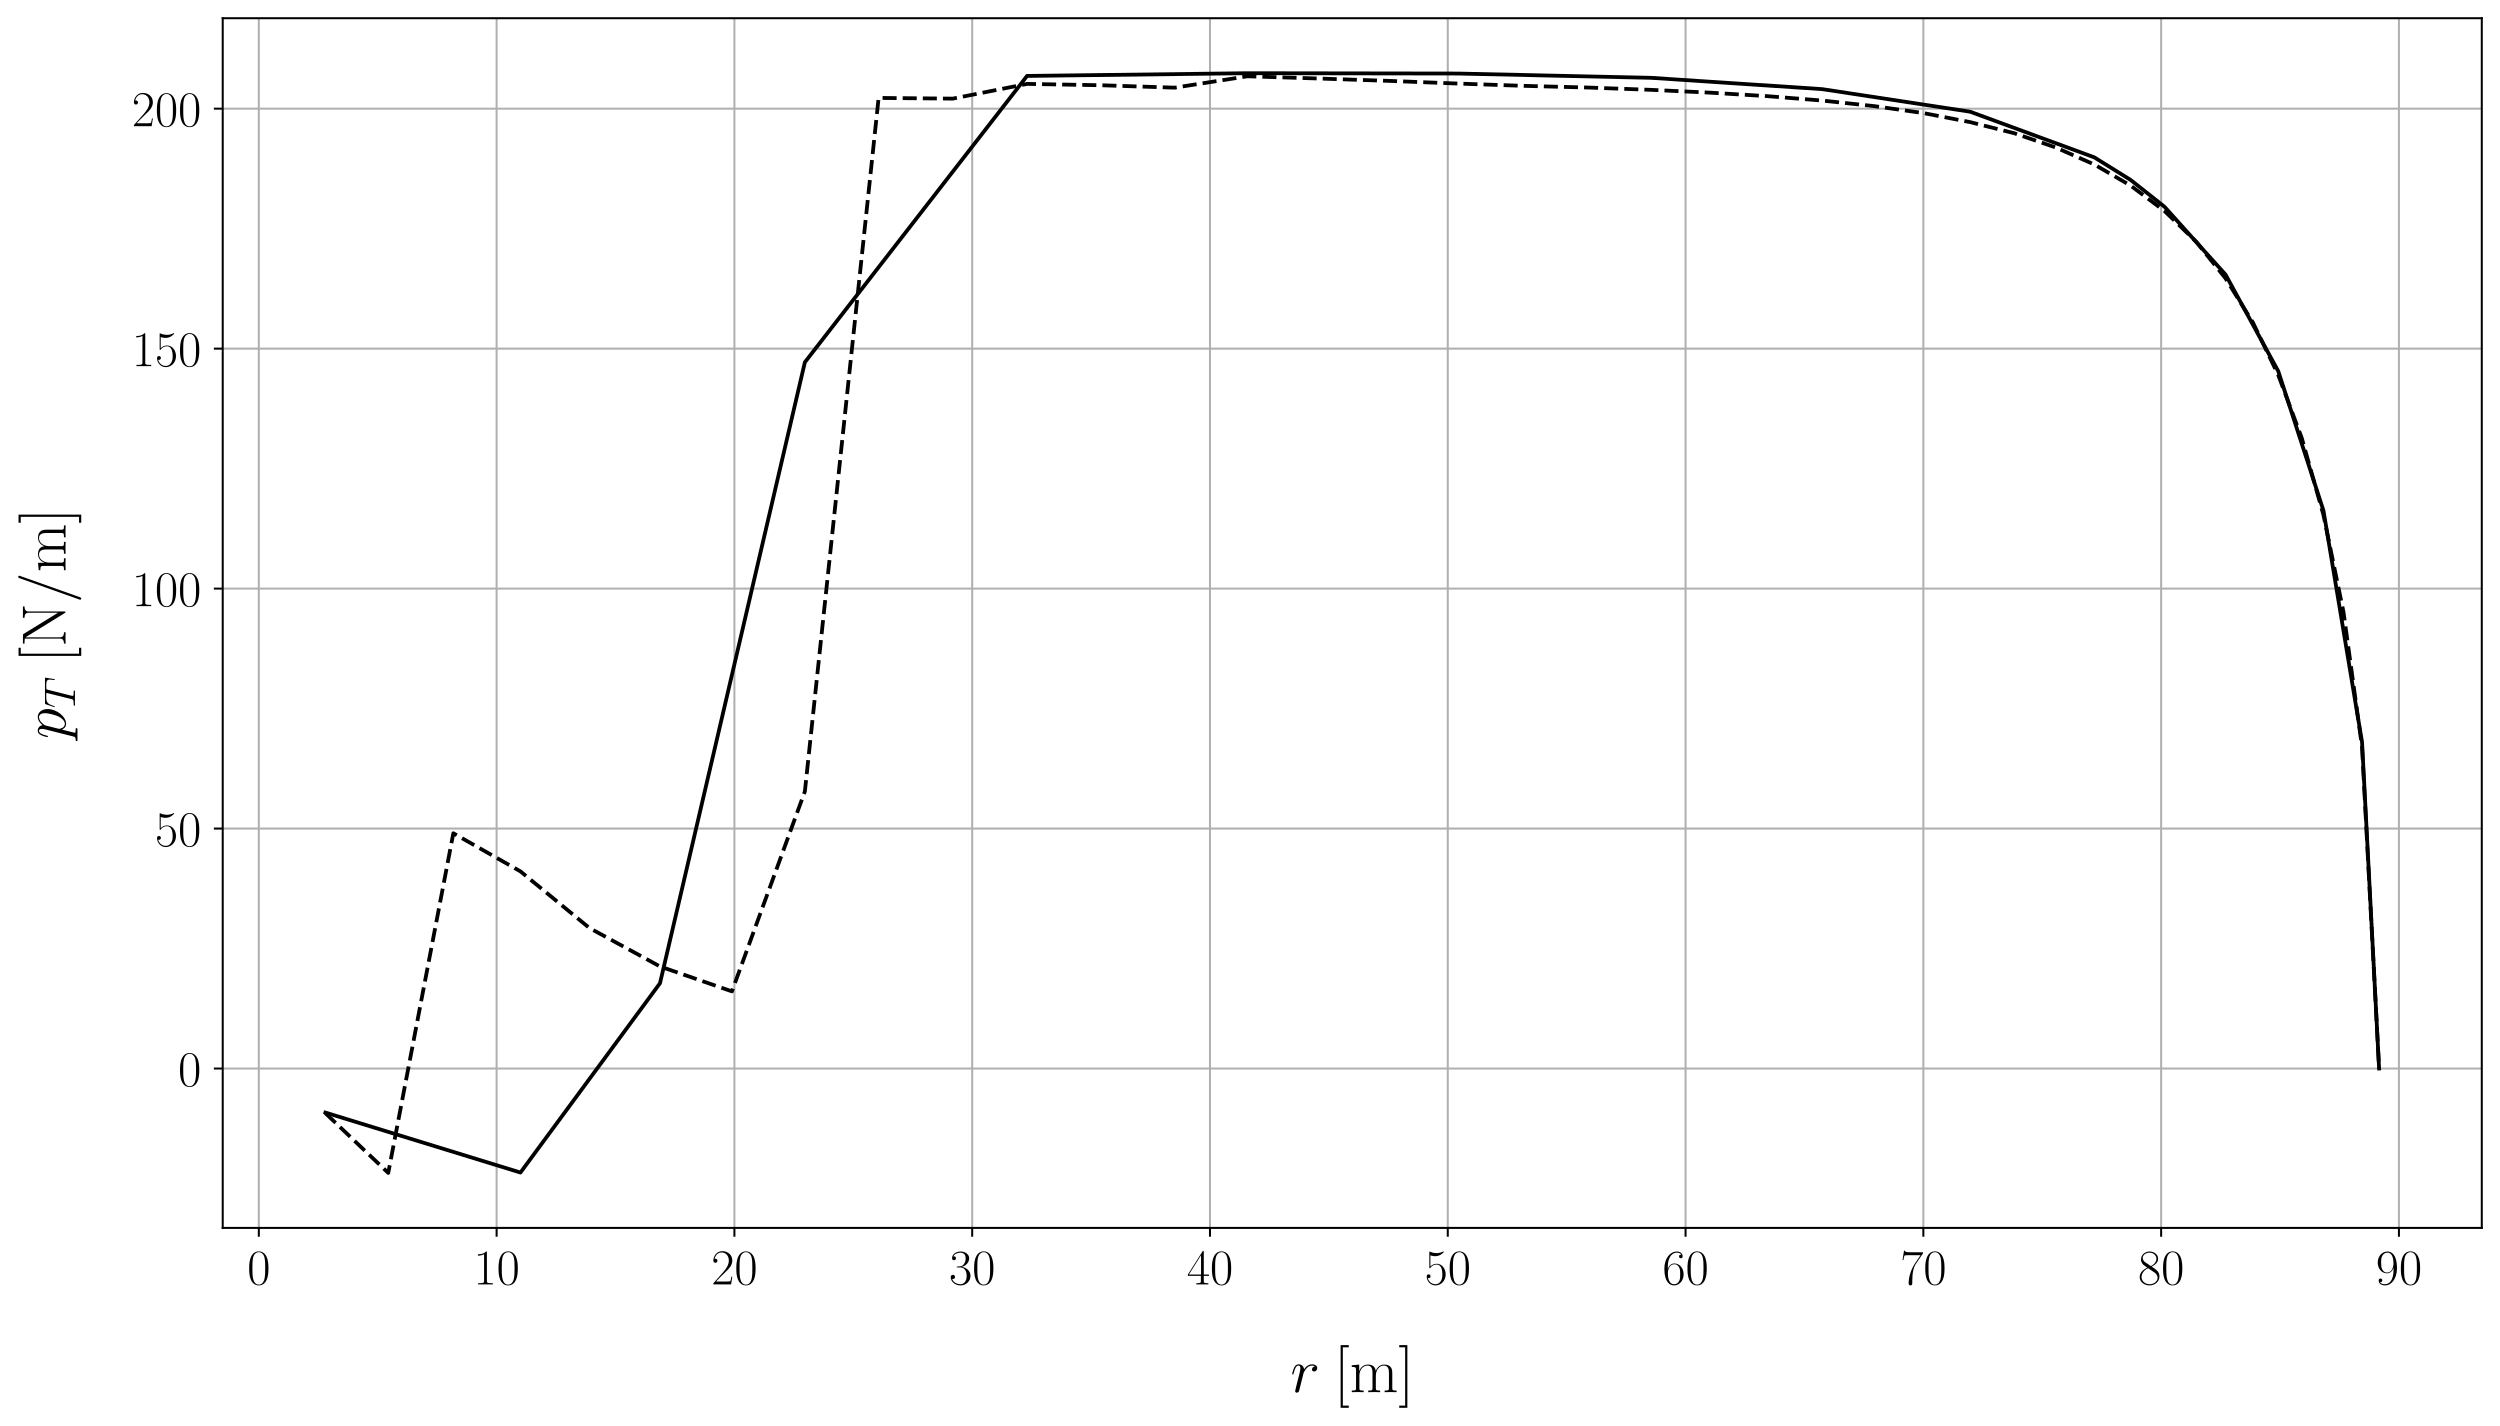
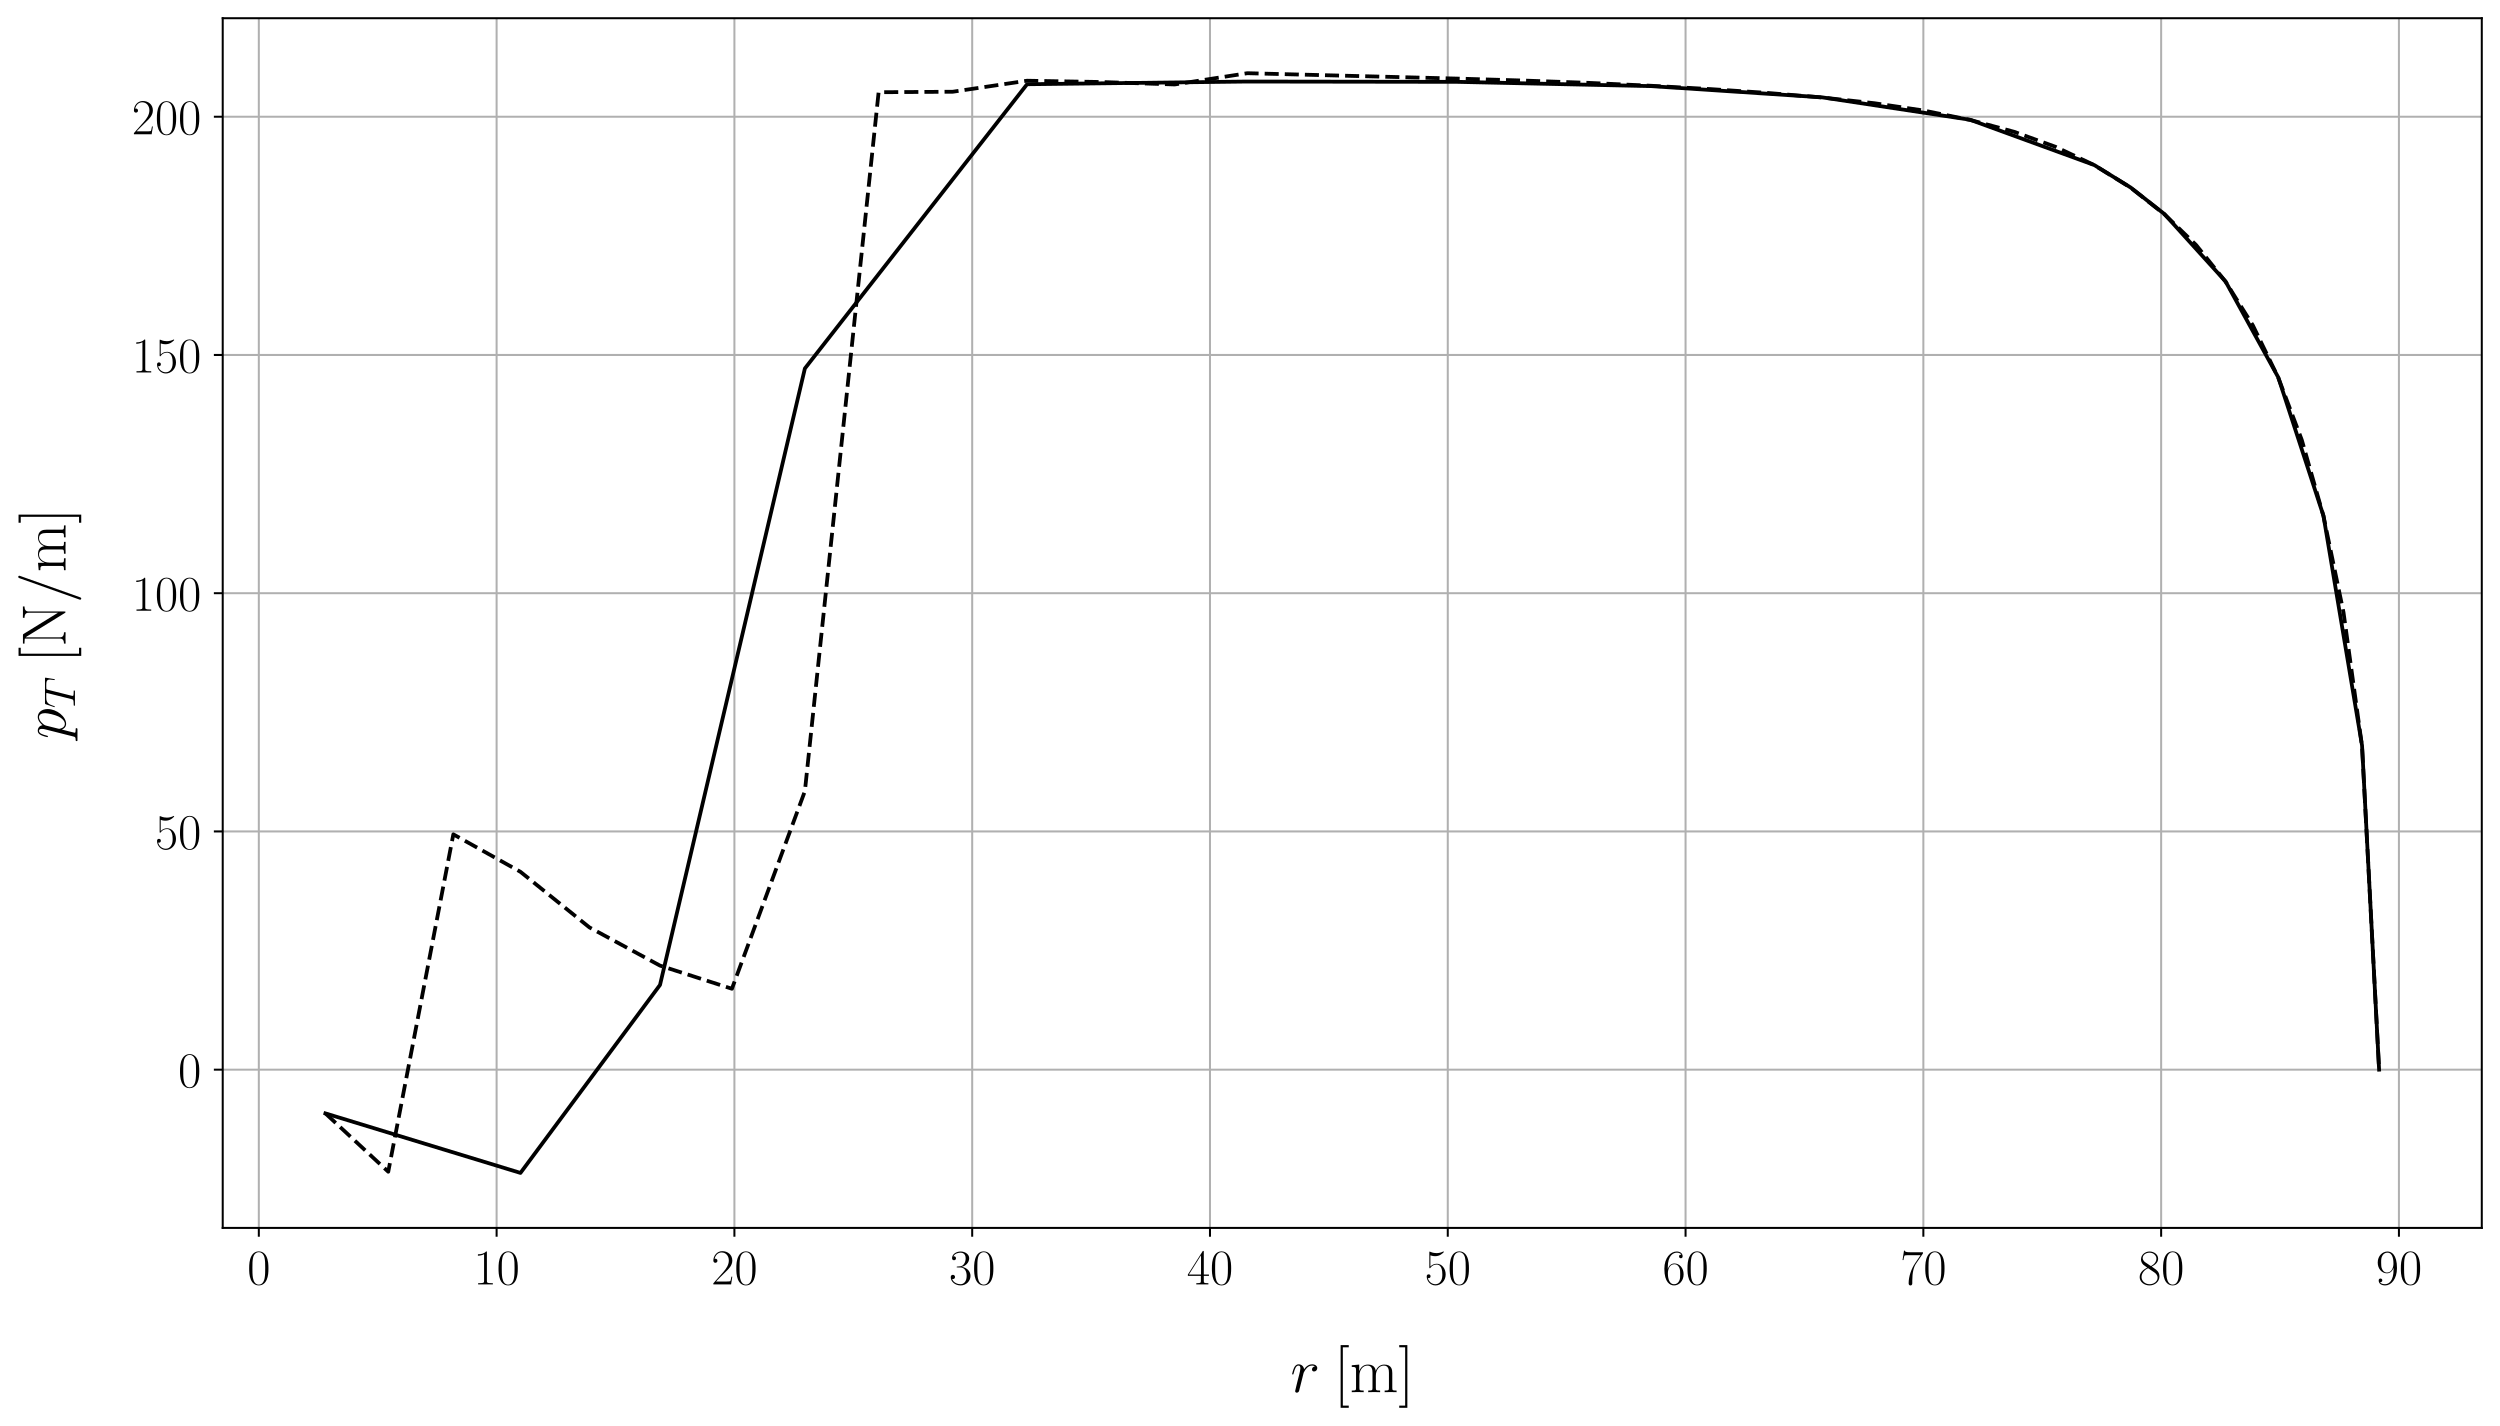
<svg xmlns="http://www.w3.org/2000/svg" xmlns:xlink="http://www.w3.org/1999/xlink" width="988.021pt" height="563.556pt" viewBox="0 0 988.021 563.556" version="1.1">
  <defs>
    <style type="text/css">*{stroke-linejoin: round; stroke-linecap: butt}</style>
  </defs>
  <g id="figure_1">
    <g id="patch_1">
      <path d="M 0 563.556  L 988.021 563.556  L 988.021 0  L 0 0  z " style="fill: #ffffff" />
    </g>
    <g id="axes_1">
      <g id="patch_2">
        <path d="M 88.021 485.28  L 980.821 485.28  L 980.821 7.2  L 88.021 7.2  z " style="fill: #ffffff" />
      </g>
      <g id="matplotlib.axis_1">
        <g id="xtick_1">
          <g id="line2d_1">
-             <path d="M 102.289 485.28  L 102.289 7.2  " clip-path="url(#p0028f7ce70)" style="fill: none; stroke: #b0b0b0; stroke-width: 0.8; stroke-linecap: square" />
+             <path d="M 102.289 485.28  L 102.289 7.2  " clip-path="url(#pe5349bceb3)" style="fill: none; stroke: #b0b0b0; stroke-width: 0.8; stroke-linecap: square" />
          </g>
          <g id="line2d_2">
            <defs>
-               <path id="me89c947484" d="M 0 0  L 0 3.5  " style="stroke: #000000; stroke-width: 0.8" />
+               <path id="m2ca083100b" d="M 0 0  L 0 3.5  " style="stroke: #000000; stroke-width: 0.8" />
            </defs>
            <g>
-               <use xlink:href="#me89c947484" x="102.289" y="485.28" style="stroke: #000000; stroke-width: 0.8" />
+               <use xlink:href="#m2ca083100b" x="102.289" y="485.28" style="stroke: #000000; stroke-width: 0.8" />
            </g>
          </g>
          <g id="text_1">
            <g transform="translate(97.72027 507.617) scale(0.2 -0.2)">
              <defs>
                <path id="CMR17-30" d="M 2688 2025  C 2688 2416 2682 3080 2413 3591  C 2176 4039 1798 4198 1466 4198  C 1158 4198 768 4058 525 3597  C 269 3118 243 2524 243 2025  C 243 1661 250 1106 448 619  C 723 -39 1216 -128 1466 -128  C 1760 -128 2208 -7 2470 600  C 2662 1042 2688 1559 2688 2025  z M 1466 -26  C 1056 -26 813 325 723 812  C 653 1188 653 1738 653 2096  C 653 2588 653 2997 736 3387  C 858 3929 1216 4096 1466 4096  C 1728 4096 2067 3923 2189 3400  C 2272 3036 2278 2607 2278 2096  C 2278 1680 2278 1169 2202 792  C 2067 95 1690 -26 1466 -26  z " transform="scale(0.015625)" />
              </defs>
              <use xlink:href="#CMR17-30" transform="scale(0.996264)" />
            </g>
          </g>
        </g>
        <g id="xtick_2">
          <g id="line2d_3">
-             <path d="M 196.266 485.28  L 196.266 7.2  " clip-path="url(#p0028f7ce70)" style="fill: none; stroke: #b0b0b0; stroke-width: 0.8; stroke-linecap: square" />
+             <path d="M 196.266 485.28  L 196.266 7.2  " clip-path="url(#pe5349bceb3)" style="fill: none; stroke: #b0b0b0; stroke-width: 0.8; stroke-linecap: square" />
          </g>
          <g id="line2d_4">
            <g>
-               <use xlink:href="#me89c947484" x="196.266" y="485.28" style="stroke: #000000; stroke-width: 0.8" />
+               <use xlink:href="#m2ca083100b" x="196.266" y="485.28" style="stroke: #000000; stroke-width: 0.8" />
            </g>
          </g>
          <g id="text_2">
            <g transform="translate(187.1276 507.617) scale(0.2 -0.2)">
              <defs>
                <path id="CMR17-31" d="M 1702 4058  C 1702 4192 1696 4192 1606 4192  C 1357 3916 979 3827 621 3827  C 602 3827 570 3827 563 3808  C 557 3795 557 3782 557 3648  C 755 3648 1088 3686 1344 3839  L 1344 461  C 1344 236 1331 160 781 160  L 589 160  L 589 0  C 896 0 1216 0 1523 0  C 1830 0 2150 0 2458 0  L 2458 160  L 2266 160  C 1715 160 1702 230 1702 458  L 1702 4058  z " transform="scale(0.015625)" />
              </defs>
              <use xlink:href="#CMR17-31" transform="scale(0.996264)" />
              <use xlink:href="#CMR17-30" transform="translate(45.69048 0) scale(0.996264)" />
            </g>
          </g>
        </g>
        <g id="xtick_3">
          <g id="line2d_5">
-             <path d="M 290.242 485.28  L 290.242 7.2  " clip-path="url(#p0028f7ce70)" style="fill: none; stroke: #b0b0b0; stroke-width: 0.8; stroke-linecap: square" />
+             <path d="M 290.242 485.28  L 290.242 7.2  " clip-path="url(#pe5349bceb3)" style="fill: none; stroke: #b0b0b0; stroke-width: 0.8; stroke-linecap: square" />
          </g>
          <g id="line2d_6">
            <g>
-               <use xlink:href="#me89c947484" x="290.242" y="485.28" style="stroke: #000000; stroke-width: 0.8" />
+               <use xlink:href="#m2ca083100b" x="290.242" y="485.28" style="stroke: #000000; stroke-width: 0.8" />
            </g>
          </g>
          <g id="text_3">
            <g transform="translate(281.104 507.617) scale(0.2 -0.2)">
              <defs>
                <path id="CMR17-32" d="M 2669 989  L 2554 989  C 2490 536 2438 459 2413 420  C 2381 369 1920 369 1830 369  L 602 369  C 832 619 1280 1072 1824 1597  C 2214 1967 2669 2402 2669 3035  C 2669 3790 2067 4224 1395 4224  C 691 4224 262 3604 262 3030  C 262 2780 448 2748 525 2748  C 589 2748 781 2787 781 3010  C 781 3207 614 3264 525 3264  C 486 3264 448 3258 422 3245  C 544 3790 915 4058 1306 4058  C 1862 4058 2227 3617 2227 3035  C 2227 2479 1901 2000 1536 1584  L 262 146  L 262 0  L 2515 0  L 2669 989  z " transform="scale(0.015625)" />
              </defs>
              <use xlink:href="#CMR17-32" transform="scale(0.996264)" />
              <use xlink:href="#CMR17-30" transform="translate(45.69048 0) scale(0.996264)" />
            </g>
          </g>
        </g>
        <g id="xtick_4">
          <g id="line2d_7">
-             <path d="M 384.218 485.28  L 384.218 7.2  " clip-path="url(#p0028f7ce70)" style="fill: none; stroke: #b0b0b0; stroke-width: 0.8; stroke-linecap: square" />
+             <path d="M 384.218 485.28  L 384.218 7.2  " clip-path="url(#pe5349bceb3)" style="fill: none; stroke: #b0b0b0; stroke-width: 0.8; stroke-linecap: square" />
          </g>
          <g id="line2d_8">
            <g>
-               <use xlink:href="#me89c947484" x="384.218" y="485.28" style="stroke: #000000; stroke-width: 0.8" />
+               <use xlink:href="#m2ca083100b" x="384.218" y="485.28" style="stroke: #000000; stroke-width: 0.8" />
            </g>
          </g>
          <g id="text_4">
            <g transform="translate(375.0804 507.617) scale(0.2 -0.2)">
              <defs>
                <path id="CMR17-33" d="M 1414 2157  C 1984 2157 2234 1662 2234 1090  C 2234 320 1824 25 1453 25  C 1114 25 563 194 390 693  C 422 680 454 680 486 680  C 640 680 755 782 755 948  C 755 1133 614 1216 486 1216  C 378 1216 211 1165 211 926  C 211 335 787 -128 1466 -128  C 2176 -128 2720 430 2720 1085  C 2720 1707 2208 2157 1600 2227  C 2086 2328 2554 2756 2554 3329  C 2554 3820 2048 4179 1472 4179  C 890 4179 378 3829 378 3329  C 378 3110 544 3072 627 3072  C 762 3072 877 3155 877 3321  C 877 3486 762 3569 627 3569  C 602 3569 570 3569 544 3557  C 730 3959 1235 4032 1459 4032  C 1683 4032 2106 3925 2106 3320  C 2106 3143 2080 2828 1862 2550  C 1670 2304 1453 2304 1242 2284  C 1210 2284 1062 2269 1037 2269  C 992 2263 966 2257 966 2208  C 966 2163 973 2157 1101 2157  L 1414 2157  z " transform="scale(0.015625)" />
              </defs>
              <use xlink:href="#CMR17-33" transform="scale(0.996264)" />
              <use xlink:href="#CMR17-30" transform="translate(45.69048 0) scale(0.996264)" />
            </g>
          </g>
        </g>
        <g id="xtick_5">
          <g id="line2d_9">
-             <path d="M 478.195 485.28  L 478.195 7.2  " clip-path="url(#p0028f7ce70)" style="fill: none; stroke: #b0b0b0; stroke-width: 0.8; stroke-linecap: square" />
+             <path d="M 478.195 485.28  L 478.195 7.2  " clip-path="url(#pe5349bceb3)" style="fill: none; stroke: #b0b0b0; stroke-width: 0.8; stroke-linecap: square" />
          </g>
          <g id="line2d_10">
            <g>
-               <use xlink:href="#me89c947484" x="478.195" y="485.28" style="stroke: #000000; stroke-width: 0.8" />
+               <use xlink:href="#m2ca083100b" x="478.195" y="485.28" style="stroke: #000000; stroke-width: 0.8" />
            </g>
          </g>
          <g id="text_5">
            <g transform="translate(469.0567 507.617) scale(0.2 -0.2)">
              <defs>
                <path id="CMR17-34" d="M 2150 4122  C 2150 4256 2144 4256 2029 4256  L 128 1254  L 128 1088  L 1779 1088  L 1779 457  C 1779 224 1766 160 1318 160  L 1197 160  L 1197 0  C 1402 0 1747 0 1965 0  C 2182 0 2528 0 2733 0  L 2733 160  L 2611 160  C 2163 160 2150 224 2150 457  L 2150 1088  L 2803 1088  L 2803 1254  L 2150 1254  L 2150 4122  z M 1798 3703  L 1798 1254  L 256 1254  L 1798 3703  z " transform="scale(0.015625)" />
              </defs>
              <use xlink:href="#CMR17-34" transform="scale(0.996264)" />
              <use xlink:href="#CMR17-30" transform="translate(45.69048 0) scale(0.996264)" />
            </g>
          </g>
        </g>
        <g id="xtick_6">
          <g id="line2d_11">
-             <path d="M 572.171 485.28  L 572.171 7.2  " clip-path="url(#p0028f7ce70)" style="fill: none; stroke: #b0b0b0; stroke-width: 0.8; stroke-linecap: square" />
+             <path d="M 572.171 485.28  L 572.171 7.2  " clip-path="url(#pe5349bceb3)" style="fill: none; stroke: #b0b0b0; stroke-width: 0.8; stroke-linecap: square" />
          </g>
          <g id="line2d_12">
            <g>
-               <use xlink:href="#me89c947484" x="572.171" y="485.28" style="stroke: #000000; stroke-width: 0.8" />
+               <use xlink:href="#m2ca083100b" x="572.171" y="485.28" style="stroke: #000000; stroke-width: 0.8" />
            </g>
          </g>
          <g id="text_6">
            <g transform="translate(563.0331 507.617) scale(0.2 -0.2)">
              <defs>
                <path id="CMR17-35" d="M 730 3692  C 794 3666 1056 3584 1325 3584  C 1920 3584 2246 3911 2432 4100  C 2432 4157 2432 4192 2394 4192  C 2387 4192 2374 4192 2323 4163  C 2099 4058 1837 3973 1517 3973  C 1325 3973 1037 3999 723 4139  C 653 4171 640 4171 634 4171  C 602 4171 595 4164 595 4037  L 595 2203  C 595 2089 595 2057 659 2057  C 691 2057 704 2070 736 2114  C 941 2401 1222 2522 1542 2522  C 1766 2522 2246 2382 2246 1289  C 2246 1085 2246 715 2054 421  C 1894 159 1645 25 1370 25  C 947 25 518 320 403 814  C 429 807 480 795 506 795  C 589 795 749 840 749 1038  C 749 1210 627 1280 506 1280  C 358 1280 262 1190 262 1011  C 262 454 704 -128 1382 -128  C 2042 -128 2669 440 2669 1264  C 2669 2030 2170 2624 1549 2624  C 1222 2624 947 2503 730 2274  L 730 3692  z " transform="scale(0.015625)" />
              </defs>
              <use xlink:href="#CMR17-35" transform="scale(0.996264)" />
              <use xlink:href="#CMR17-30" transform="translate(45.69048 0) scale(0.996264)" />
            </g>
          </g>
        </g>
        <g id="xtick_7">
          <g id="line2d_13">
-             <path d="M 666.148 485.28  L 666.148 7.2  " clip-path="url(#p0028f7ce70)" style="fill: none; stroke: #b0b0b0; stroke-width: 0.8; stroke-linecap: square" />
+             <path d="M 666.148 485.28  L 666.148 7.2  " clip-path="url(#pe5349bceb3)" style="fill: none; stroke: #b0b0b0; stroke-width: 0.8; stroke-linecap: square" />
          </g>
          <g id="line2d_14">
            <g>
-               <use xlink:href="#me89c947484" x="666.148" y="485.28" style="stroke: #000000; stroke-width: 0.8" />
+               <use xlink:href="#m2ca083100b" x="666.148" y="485.28" style="stroke: #000000; stroke-width: 0.8" />
            </g>
          </g>
          <g id="text_7">
            <g transform="translate(657.0095 507.617) scale(0.2 -0.2)">
              <defs>
                <path id="CMR17-36" d="M 678 2176  C 678 3690 1395 4032 1811 4032  C 1946 4032 2272 4009 2400 3776  C 2298 3776 2106 3776 2106 3553  C 2106 3381 2246 3323 2336 3323  C 2394 3323 2566 3348 2566 3560  C 2566 3954 2246 4179 1805 4179  C 1043 4179 243 3390 243 1984  C 243 253 966 -128 1478 -128  C 2099 -128 2688 427 2688 1283  C 2688 2081 2170 2662 1517 2662  C 1126 2662 838 2407 678 1960  L 678 2176  z M 1478 25  C 691 25 691 1200 691 1436  C 691 1896 909 2560 1504 2560  C 1613 2560 1926 2560 2138 2120  C 2253 1870 2253 1609 2253 1289  C 2253 944 2253 690 2118 434  C 1978 171 1773 25 1478 25  z " transform="scale(0.015625)" />
              </defs>
              <use xlink:href="#CMR17-36" transform="scale(0.996264)" />
              <use xlink:href="#CMR17-30" transform="translate(45.69048 0) scale(0.996264)" />
            </g>
          </g>
        </g>
        <g id="xtick_8">
          <g id="line2d_15">
-             <path d="M 760.124 485.28  L 760.124 7.2  " clip-path="url(#p0028f7ce70)" style="fill: none; stroke: #b0b0b0; stroke-width: 0.8; stroke-linecap: square" />
+             <path d="M 760.124 485.28  L 760.124 7.2  " clip-path="url(#pe5349bceb3)" style="fill: none; stroke: #b0b0b0; stroke-width: 0.8; stroke-linecap: square" />
          </g>
          <g id="line2d_16">
            <g>
-               <use xlink:href="#me89c947484" x="760.124" y="485.28" style="stroke: #000000; stroke-width: 0.8" />
+               <use xlink:href="#m2ca083100b" x="760.124" y="485.28" style="stroke: #000000; stroke-width: 0.8" />
            </g>
          </g>
          <g id="text_8">
            <g transform="translate(750.9859 507.617) scale(0.2 -0.2)">
              <defs>
                <path id="CMR17-37" d="M 2886 3941  L 2886 4081  L 1382 4081  C 634 4081 621 4165 595 4288  L 480 4288  L 294 3094  L 410 3094  C 429 3215 474 3540 550 3661  C 589 3712 1062 3712 1171 3712  L 2579 3712  L 1869 2661  C 1395 1954 1069 999 1069 165  C 1069 89 1069 -128 1299 -128  C 1530 -128 1530 89 1530 171  L 1530 465  C 1530 1508 1709 2196 2003 2636  L 2886 3941  z " transform="scale(0.015625)" />
              </defs>
              <use xlink:href="#CMR17-37" transform="scale(0.996264)" />
              <use xlink:href="#CMR17-30" transform="translate(45.69048 0) scale(0.996264)" />
            </g>
          </g>
        </g>
        <g id="xtick_9">
          <g id="line2d_17">
-             <path d="M 854.1 485.28  L 854.1 7.2  " clip-path="url(#p0028f7ce70)" style="fill: none; stroke: #b0b0b0; stroke-width: 0.8; stroke-linecap: square" />
+             <path d="M 854.1 485.28  L 854.1 7.2  " clip-path="url(#pe5349bceb3)" style="fill: none; stroke: #b0b0b0; stroke-width: 0.8; stroke-linecap: square" />
          </g>
          <g id="line2d_18">
            <g>
-               <use xlink:href="#me89c947484" x="854.1" y="485.28" style="stroke: #000000; stroke-width: 0.8" />
+               <use xlink:href="#m2ca083100b" x="854.1" y="485.28" style="stroke: #000000; stroke-width: 0.8" />
            </g>
          </g>
          <g id="text_9">
            <g transform="translate(844.9622 507.617) scale(0.2 -0.2)">
              <defs>
                <path id="CMR17-38" d="M 1741 2264  C 2144 2467 2554 2773 2554 3263  C 2554 3841 1990 4179 1472 4179  C 890 4179 378 3759 378 3180  C 378 3021 416 2747 666 2505  C 730 2442 998 2251 1171 2130  C 883 1983 211 1634 211 934  C 211 279 838 -128 1459 -128  C 2144 -128 2720 362 2720 1010  C 2720 1590 2330 1857 2074 2029  L 1741 2264  z M 902 2822  C 851 2854 595 3051 595 3351  C 595 3739 998 4032 1459 4032  C 1965 4032 2336 3676 2336 3262  C 2336 2669 1670 2331 1638 2331  C 1632 2331 1626 2331 1574 2370  L 902 2822  z M 2080 1519  C 2176 1449 2483 1240 2483 851  C 2483 381 2010 25 1472 25  C 890 25 448 438 448 940  C 448 1443 838 1862 1280 2060  L 2080 1519  z " transform="scale(0.015625)" />
              </defs>
              <use xlink:href="#CMR17-38" transform="scale(0.996264)" />
              <use xlink:href="#CMR17-30" transform="translate(45.69048 0) scale(0.996264)" />
            </g>
          </g>
        </g>
        <g id="xtick_10">
          <g id="line2d_19">
-             <path d="M 948.077 485.28  L 948.077 7.2  " clip-path="url(#p0028f7ce70)" style="fill: none; stroke: #b0b0b0; stroke-width: 0.8; stroke-linecap: square" />
+             <path d="M 948.077 485.28  L 948.077 7.2  " clip-path="url(#pe5349bceb3)" style="fill: none; stroke: #b0b0b0; stroke-width: 0.8; stroke-linecap: square" />
          </g>
          <g id="line2d_20">
            <g>
-               <use xlink:href="#me89c947484" x="948.077" y="485.28" style="stroke: #000000; stroke-width: 0.8" />
+               <use xlink:href="#m2ca083100b" x="948.077" y="485.28" style="stroke: #000000; stroke-width: 0.8" />
            </g>
          </g>
          <g id="text_10">
            <g transform="translate(938.9386 507.617) scale(0.2 -0.2)">
              <defs>
                <path id="CMR17-39" d="M 2253 1864  C 2253 464 1670 31 1190 31  C 1043 31 685 31 538 294  C 704 268 826 357 826 518  C 826 692 685 749 595 749  C 538 749 365 723 365 506  C 365 71 742 -128 1203 -128  C 1939 -128 2688 674 2688 2073  C 2688 3817 1971 4179 1485 4179  C 851 4179 243 3628 243 2778  C 243 1991 762 1408 1414 1408  C 1952 1408 2189 1903 2253 2112  L 2253 1864  z M 1427 1510  C 1254 1510 1011 1542 813 1922  C 678 2169 678 2461 678 2771  C 678 3146 678 3405 858 3684  C 947 3817 1114 4032 1485 4032  C 2240 4032 2240 2885 2240 2632  C 2240 2182 2035 1510 1427 1510  z " transform="scale(0.015625)" />
              </defs>
              <use xlink:href="#CMR17-39" transform="scale(0.996264)" />
              <use xlink:href="#CMR17-30" transform="translate(45.69048 0) scale(0.996264)" />
            </g>
          </g>
        </g>
        <g id="text_11">
          <g transform="translate(509.987 550.1502) scale(0.25 -0.25)">
            <defs>
              <path id="CMMI12-72" d="M 2490 2612  C 2291 2574 2189 2433 2189 2293  C 2189 2139 2310 2088 2400 2088  C 2579 2088 2726 2242 2726 2433  C 2726 2638 2528 2816 2208 2816  C 1952 2816 1658 2701 1389 2312  C 1344 2650 1088 2816 832 2816  C 582 2816 454 2625 378 2484  C 269 2254 173 1871 173 1839  C 173 1814 198 1782 243 1782  C 294 1782 301 1788 339 1935  C 435 2318 557 2689 813 2689  C 966 2689 1011 2580 1011 2395  C 1011 2254 947 2005 902 1807  L 723 1118  C 698 996 627 709 595 594  C 550 428 480 128 480 96  C 480 6 550 -64 646 -64  C 717 -64 838 -19 877 109  C 896 160 1133 1124 1171 1271  C 1203 1411 1242 1546 1274 1686  C 1299 1775 1325 1878 1344 1961  C 1363 2018 1536 2331 1696 2472  C 1773 2542 1939 2689 2202 2689  C 2304 2689 2406 2670 2490 2612  z " transform="scale(0.015625)" />
              <path id="CMR17-5b" d="M 1504 -1600  L 1504 -1377  L 902 -1377  L 902 4544  L 1504 4544  L 1504 4767  L 678 4767  L 678 -1600  L 1504 -1600  z " transform="scale(0.015625)" />
              <path id="CMR17-6d" d="M 4326 1933  C 4326 2252 4269 2790 3507 2790  C 3072 2790 2771 2496 2656 2151  L 2650 2151  C 2573 2676 2195 2790 1837 2790  C 1331 2790 1069 2400 973 2144  L 966 2144  L 966 2790  L 211 2720  L 211 2554  C 589 2554 646 2515 646 2208  L 646 428  C 646 184 621 153 211 153  L 211 -13  C 365 0 646 0 813 0  C 979 0 1267 0 1421 -13  L 1421 153  C 1011 153 986 178 986 428  L 986 1658  C 986 2247 1344 2688 1792 2688  C 2266 2688 2317 2266 2317 1958  L 2317 428  C 2317 184 2291 153 1882 153  L 1882 -13  C 2035 0 2317 0 2483 0  C 2650 0 2938 0 3091 -13  L 3091 153  C 2682 153 2656 178 2656 428  L 2656 1658  C 2656 2247 3014 2688 3462 2688  C 3936 2688 3987 2266 3987 1958  L 3987 428  C 3987 184 3962 153 3552 153  L 3552 -13  C 3706 0 3987 0 4154 0  C 4320 0 4608 0 4762 -13  L 4762 153  C 4352 153 4326 178 4326 428  L 4326 1933  z " transform="scale(0.015625)" />
              <path id="CMR17-5d" d="M 915 4767  L 90 4767  L 90 4544  L 691 4544  L 691 -1377  L 90 -1377  L 90 -1600  L 915 -1600  L 915 4767  z " transform="scale(0.015625)" />
            </defs>
            <use xlink:href="#CMMI12-72" transform="scale(0.996264)" />
            <use xlink:href="#CMR17-5b" transform="translate(68.80982 0) scale(0.996264)" />
            <use xlink:href="#CMR17-6d" transform="translate(93.68088 0) scale(0.996264)" />
            <use xlink:href="#CMR17-5d" transform="translate(170.6005 0) scale(0.996264)" />
          </g>
        </g>
      </g>
      <g id="matplotlib.axis_2">
        <g id="ytick_1">
          <g id="line2d_21">
-             <path d="M 88.021 422.292  L 980.821 422.292  " clip-path="url(#p0028f7ce70)" style="fill: none; stroke: #b0b0b0; stroke-width: 0.8; stroke-linecap: square" />
+             <path d="M 88.021 422.737  L 980.821 422.737  " clip-path="url(#pe5349bceb3)" style="fill: none; stroke: #b0b0b0; stroke-width: 0.8; stroke-linecap: square" />
          </g>
          <g id="line2d_22">
            <defs>
-               <path id="m4ae0ad1bbc" d="M 0 0  L -3.5 0  " style="stroke: #000000; stroke-width: 0.8" />
+               <path id="m293fa9f74d" d="M 0 0  L -3.5 0  " style="stroke: #000000; stroke-width: 0.8" />
            </defs>
            <g>
-               <use xlink:href="#m4ae0ad1bbc" x="88.021" y="422.292" style="stroke: #000000; stroke-width: 0.8" />
+               <use xlink:href="#m293fa9f74d" x="88.021" y="422.737" style="stroke: #000000; stroke-width: 0.8" />
            </g>
          </g>
          <g id="text_12">
-             <g transform="translate(70.38279 429.2108) scale(0.2 -0.2)">
+             <g transform="translate(70.38279 429.6551) scale(0.2 -0.2)">
              <use xlink:href="#CMR17-30" transform="scale(0.996264)" />
            </g>
          </g>
        </g>
        <g id="ytick_2">
          <g id="line2d_23">
-             <path d="M 88.021 327.457  L 980.821 327.457  " clip-path="url(#p0028f7ce70)" style="fill: none; stroke: #b0b0b0; stroke-width: 0.8; stroke-linecap: square" />
+             <path d="M 88.021 328.588  L 980.821 328.588  " clip-path="url(#pe5349bceb3)" style="fill: none; stroke: #b0b0b0; stroke-width: 0.8; stroke-linecap: square" />
          </g>
          <g id="line2d_24">
            <g>
-               <use xlink:href="#m4ae0ad1bbc" x="88.021" y="327.457" style="stroke: #000000; stroke-width: 0.8" />
+               <use xlink:href="#m293fa9f74d" x="88.021" y="328.588" style="stroke: #000000; stroke-width: 0.8" />
            </g>
          </g>
          <g id="text_13">
-             <g transform="translate(61.2447 334.3755) scale(0.2 -0.2)">
+             <g transform="translate(61.2447 335.5063) scale(0.2 -0.2)">
              <use xlink:href="#CMR17-35" transform="scale(0.996264)" />
              <use xlink:href="#CMR17-30" transform="translate(45.69048 0) scale(0.996264)" />
            </g>
          </g>
        </g>
        <g id="ytick_3">
          <g id="line2d_25">
-             <path d="M 88.021 232.622  L 980.821 232.622  " clip-path="url(#p0028f7ce70)" style="fill: none; stroke: #b0b0b0; stroke-width: 0.8; stroke-linecap: square" />
+             <path d="M 88.021 234.439  L 980.821 234.439  " clip-path="url(#pe5349bceb3)" style="fill: none; stroke: #b0b0b0; stroke-width: 0.8; stroke-linecap: square" />
          </g>
          <g id="line2d_26">
            <g>
-               <use xlink:href="#m4ae0ad1bbc" x="88.021" y="232.622" style="stroke: #000000; stroke-width: 0.8" />
+               <use xlink:href="#m293fa9f74d" x="88.021" y="234.439" style="stroke: #000000; stroke-width: 0.8" />
            </g>
          </g>
          <g id="text_14">
-             <g transform="translate(52.1066 239.5403) scale(0.2 -0.2)">
+             <g transform="translate(52.1066 241.3575) scale(0.2 -0.2)">
              <use xlink:href="#CMR17-31" transform="scale(0.996264)" />
              <use xlink:href="#CMR17-30" transform="translate(45.69048 0) scale(0.996264)" />
              <use xlink:href="#CMR17-30" transform="translate(91.38095 0) scale(0.996264)" />
            </g>
          </g>
        </g>
        <g id="ytick_4">
          <g id="line2d_27">
-             <path d="M 88.021 137.786  L 980.821 137.786  " clip-path="url(#p0028f7ce70)" style="fill: none; stroke: #b0b0b0; stroke-width: 0.8; stroke-linecap: square" />
+             <path d="M 88.021 140.29  L 980.821 140.29  " clip-path="url(#pe5349bceb3)" style="fill: none; stroke: #b0b0b0; stroke-width: 0.8; stroke-linecap: square" />
          </g>
          <g id="line2d_28">
            <g>
-               <use xlink:href="#m4ae0ad1bbc" x="88.021" y="137.786" style="stroke: #000000; stroke-width: 0.8" />
+               <use xlink:href="#m293fa9f74d" x="88.021" y="140.29" style="stroke: #000000; stroke-width: 0.8" />
            </g>
          </g>
          <g id="text_15">
-             <g transform="translate(52.1066 144.705) scale(0.2 -0.2)">
+             <g transform="translate(52.1066 147.2086) scale(0.2 -0.2)">
              <use xlink:href="#CMR17-31" transform="scale(0.996264)" />
              <use xlink:href="#CMR17-35" transform="translate(45.69048 0) scale(0.996264)" />
              <use xlink:href="#CMR17-30" transform="translate(91.38095 0) scale(0.996264)" />
            </g>
          </g>
        </g>
        <g id="ytick_5">
          <g id="line2d_29">
-             <path d="M 88.021 42.951  L 980.821 42.951  " clip-path="url(#p0028f7ce70)" style="fill: none; stroke: #b0b0b0; stroke-width: 0.8; stroke-linecap: square" />
+             <path d="M 88.021 46.141  L 980.821 46.141  " clip-path="url(#pe5349bceb3)" style="fill: none; stroke: #b0b0b0; stroke-width: 0.8; stroke-linecap: square" />
          </g>
          <g id="line2d_30">
            <g>
-               <use xlink:href="#m4ae0ad1bbc" x="88.021" y="42.951" style="stroke: #000000; stroke-width: 0.8" />
+               <use xlink:href="#m293fa9f74d" x="88.021" y="46.141" style="stroke: #000000; stroke-width: 0.8" />
            </g>
          </g>
          <g id="text_16">
-             <g transform="translate(52.1066 49.8697) scale(0.2 -0.2)">
+             <g transform="translate(52.1066 53.05981) scale(0.2 -0.2)">
              <use xlink:href="#CMR17-32" transform="scale(0.996264)" />
              <use xlink:href="#CMR17-30" transform="translate(45.69048 0) scale(0.996264)" />
              <use xlink:href="#CMR17-30" transform="translate(91.38095 0) scale(0.996264)" />
            </g>
          </g>
        </g>
        <g id="text_17">
          <g transform="translate(25.87995 292.1283) rotate(-90) scale(0.25 -0.25)">
            <defs>
              <path id="CMMI12-70" d="M 275 -789  C 230 -980 205 -1031 -58 -1031  C -134 -1031 -198 -1031 -198 -1152  C -198 -1165 -192 -1216 -122 -1216  C -38 -1216 51 -1216 134 -1216  L 410 -1216  C 544 -1216 870 -1216 1005 -1216  C 1043 -1216 1120 -1216 1120 -1101  C 1120 -1031 1075 -1031 966 -1031  C 672 -1031 653 -987 653 -937  C 653 -861 941 219 979 364  C 1050 185 1222 -64 1555 -64  C 2278 -64 3059 875 3059 1814  C 3059 2401 2726 2816 2246 2816  C 1837 2816 1491 2420 1421 2331  C 1370 2650 1120 2816 864 2816  C 678 2816 531 2727 410 2484  C 294 2254 205 1865 205 1839  C 205 1814 230 1782 275 1782  C 326 1782 333 1788 371 1935  C 467 2312 589 2689 845 2689  C 992 2689 1043 2587 1043 2397  C 1043 2245 1024 2181 998 2067  L 275 -789  z M 1382 1993  C 1427 2171 1606 2357 1709 2446  C 1779 2510 1990 2689 2234 2689  C 2515 2689 2643 2408 2643 2076  C 2643 1769 2464 1047 2304 715  C 2144 370 1850 64 1555 64  C 1120 64 1050 613 1050 639  C 1050 658 1062 709 1069 741  L 1382 1993  z " transform="scale(0.015625)" />
              <path id="CMMI12-54" d="M 2669 3910  C 2707 4064 2720 4121 2816 4147  C 2867 4160 3078 4160 3213 4160  C 3853 4160 4154 4134 4154 3634  C 4154 3537 4128 3295 4090 3057  L 4083 2980  C 4083 2954 4109 2916 4147 2916  C 4211 2916 4211 2948 4230 3050  L 4416 4184  C 4429 4243 4429 4256 4429 4275  C 4429 4345 4390 4345 4262 4345  L 762 4345  C 614 4345 608 4339 570 4224  L 179 3070  C 173 3056 154 2986 154 2980  C 154 2948 179 2916 218 2916  C 269 2916 282 2941 307 3024  C 576 3801 710 4160 1562 4160  L 1990 4160  C 2144 4160 2208 4160 2208 4089  C 2208 4069 2208 4057 2176 3941  L 1318 499  C 1254 249 1242 185 563 185  C 403 185 358 185 358 64  C 358 0 429 0 461 0  C 621 0 787 0 947 0  L 1946 0  C 2106 0 2278 0 2438 0  C 2509 0 2573 0 2573 121  C 2573 185 2528 185 2362 185  C 1786 185 1786 243 1786 339  C 1786 346 1786 391 1811 494  L 2669 3910  z " transform="scale(0.015625)" />
              <path id="CMR17-4e" d="M 1312 4250  C 1267 4320 1261 4320 1139 4320  L 326 4320  L 326 4160  L 448 4160  C 704 4160 819 4129 838 4122  L 838 610  C 838 451 838 153 326 153  L 326 -13  C 474 0 742 0 902 0  C 1062 0 1331 0 1478 -13  L 1478 153  C 966 153 966 451 966 610  L 966 4033  C 1011 3995 1011 3982 1056 3919  L 3430 76  C 3475 0 3494 0 3526 0  C 3590 0 3590 19 3590 139  L 3590 3705  C 3590 3863 3590 4160 4102 4160  L 4102 4326  C 3955 4320 3686 4320 3526 4320  C 3366 4320 3098 4320 2950 4326  L 2950 4160  C 3462 4160 3462 3862 3462 3703  L 3462 763  L 1312 4250  z " transform="scale(0.015625)" />
              <path id="CMMI12-3d" d="M 2746 4562  C 2746 4569 2784 4666 2784 4678  C 2784 4755 2720 4800 2669 4800  C 2637 4800 2579 4800 2528 4659  L 384 -1363  C 384 -1370 346 -1465 346 -1478  C 346 -1555 410 -1600 461 -1600  C 499 -1600 557 -1593 602 -1459  L 2746 4562  z " transform="scale(0.015625)" />
            </defs>
            <use xlink:href="#CMMI12-70" transform="scale(0.996264)" />
            <use xlink:href="#CMMI12-54" transform="translate(48.95951 -14.94392) scale(0.697382)" />
            <use xlink:href="#CMR17-5b" transform="translate(121.1032 0) scale(0.996264)" />
            <use xlink:href="#CMR17-4e" transform="translate(145.9742 0) scale(0.996264)" />
            <use xlink:href="#CMMI12-3d" transform="translate(215.0467 0) scale(0.996264)" />
            <use xlink:href="#CMR17-6d" transform="translate(263.8216 0) scale(0.996264)" />
            <use xlink:href="#CMR17-5d" transform="translate(340.7412 0) scale(0.996264)" />
          </g>
        </g>
      </g>
      <g id="line2d_31">
-         <path d="M 128.603 439.704  L 205.689 463.402  L 260.837 388.569  L 318.098 143.155  L 405.905 30.008  L 492.977 28.931  L 576.034 29.063  L 652.375 30.75  L 720.185 35.235  L 778.614 44.152  L 827.655 62.175  L 842.009 71.093  L 855.418 81.706  L 879.554 108.521  L 900.385 146.692  L 918.253 201.807  L 933.498 293.243  L 940.239 422.292  " clip-path="url(#p0028f7ce70)" style="fill: none; stroke: #000000; stroke-width: 1.5; stroke-linecap: square" />
+         <path d="M 128.603 440.023  L 205.689 463.549  L 260.837 389.258  L 318.098 145.62  L 405.905 33.292  L 492.977 32.223  L 576.034 32.353  L 652.375 34.029  L 720.185 38.481  L 778.614 47.333  L 827.655 65.226  L 842.009 74.08  L 855.418 84.615  L 879.554 111.236  L 900.385 149.131  L 918.253 203.847  L 933.498 294.622  L 940.239 422.737  " clip-path="url(#pe5349bceb3)" style="fill: none; stroke: #000000; stroke-width: 1.5; stroke-linecap: square" />
      </g>
      <g id="line2d_32">
-         <path d="M 128.603 439.946  L 153.441 463.549  L 179.16 329.312  L 205.689 344.383  L 232.946 366.751  L 260.837 381.949  L 289.258 391.792  L 318.098 312.755  L 347.236 38.704  L 376.547 38.978  L 405.904 33.157  L 435.18 33.693  L 464.245 34.647  L 492.977 30.15  L 521.259 31.03  L 548.978 31.964  L 576.035 33.022  L 602.337 33.932  L 627.806 34.602  L 652.374 35.501  L 675.987 36.624  L 698.601 38.012  L 720.185 39.74  L 740.72 41.94  L 760.195 44.696  L 778.614 48.26  L 795.984 52.636  L 812.323 58.241  L 827.655 64.993  L 842.008 73.336  L 855.418 83.379  L 867.92 95.494  L 879.554 110.023  L 890.361 127.442  L 900.386 148.226  L 909.669 173.094  L 918.253 203.523  L 926.183 241.987  L 933.498 295.26  L 940.239 422.292  " clip-path="url(#p0028f7ce70)" style="fill: none; stroke-dasharray: 5.55,2.4; stroke-dashoffset: 0; stroke: #000000; stroke-width: 1.5" />
+         <path d="M 128.603 440.023  L 153.441 463.076  L 179.16 329.74  L 205.689 344.55  L 232.946 366.515  L 260.837 381.615  L 289.258 390.764  L 318.098 312.663  L 347.236 36.452  L 376.547 36.256  L 405.904 31.902  L 435.18 32.411  L 464.245 33.377  L 492.977 28.931  L 521.259 29.66  L 548.978 30.37  L 576.035 31.062  L 602.337 31.842  L 627.806 32.748  L 652.374 33.889  L 675.987 35.214  L 698.601 36.734  L 720.185 38.538  L 740.72 40.788  L 760.195 43.675  L 778.614 47.401  L 795.984 52.082  L 812.323 58.01  L 827.655 65.248  L 842.008 74.132  L 855.418 84.701  L 867.92 96.827  L 879.554 111.3  L 890.361 128.625  L 900.386 149.253  L 909.669 173.83  L 918.253 203.952  L 926.183 242.064  L 933.498 294.91  L 940.239 422.737  " clip-path="url(#pe5349bceb3)" style="fill: none; stroke-dasharray: 5.55,2.4; stroke-dashoffset: 0; stroke: #000000; stroke-width: 1.5" />
      </g>
      <g id="patch_3">
        <path d="M 88.021 485.28  L 88.021 7.2  " style="fill: none; stroke: #000000; stroke-width: 0.8; stroke-linejoin: miter; stroke-linecap: square" />
      </g>
      <g id="patch_4">
        <path d="M 980.821 485.28  L 980.821 7.2  " style="fill: none; stroke: #000000; stroke-width: 0.8; stroke-linejoin: miter; stroke-linecap: square" />
      </g>
      <g id="patch_5">
        <path d="M 88.021 485.28  L 980.821 485.28  " style="fill: none; stroke: #000000; stroke-width: 0.8; stroke-linejoin: miter; stroke-linecap: square" />
      </g>
      <g id="patch_6">
        <path d="M 88.021 7.2  L 980.821 7.2  " style="fill: none; stroke: #000000; stroke-width: 0.8; stroke-linejoin: miter; stroke-linecap: square" />
      </g>
    </g>
  </g>
  <defs>
-     <clipPath id="p0028f7ce70">
+     <clipPath id="pe5349bceb3">
      <rect x="88.021" y="7.2" width="892.8" height="478.08" />
    </clipPath>
  </defs>
</svg>
